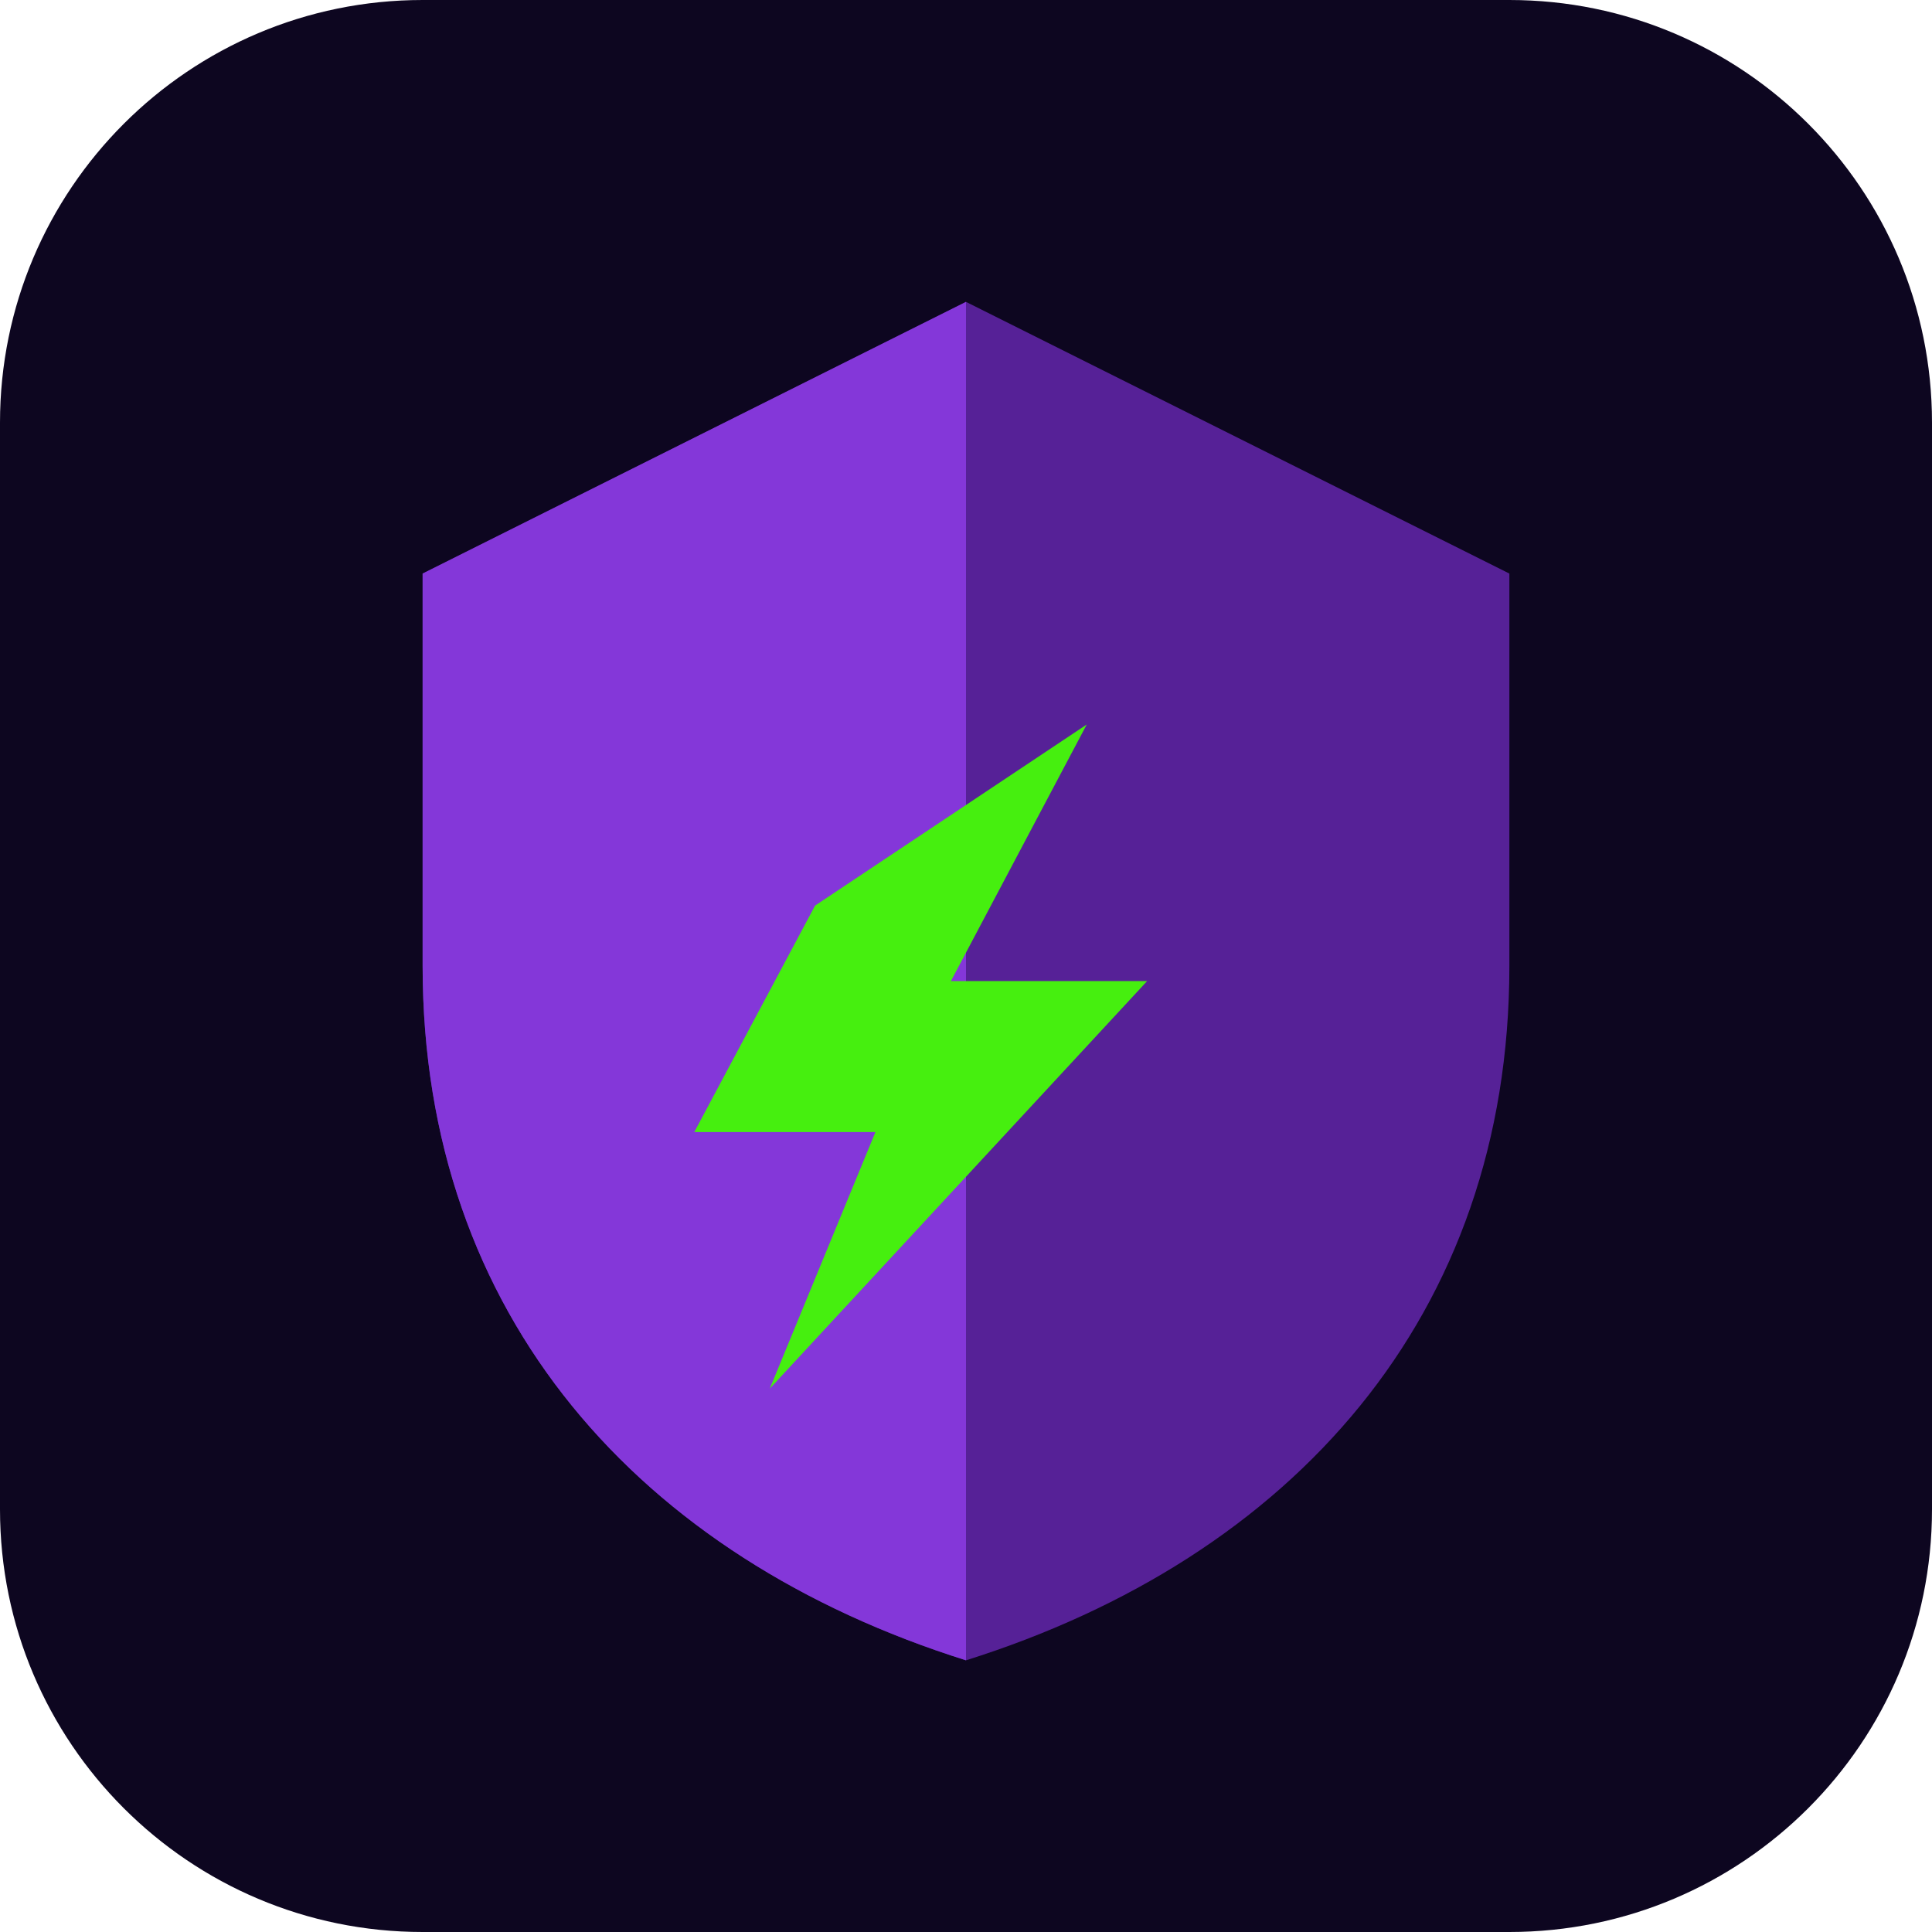
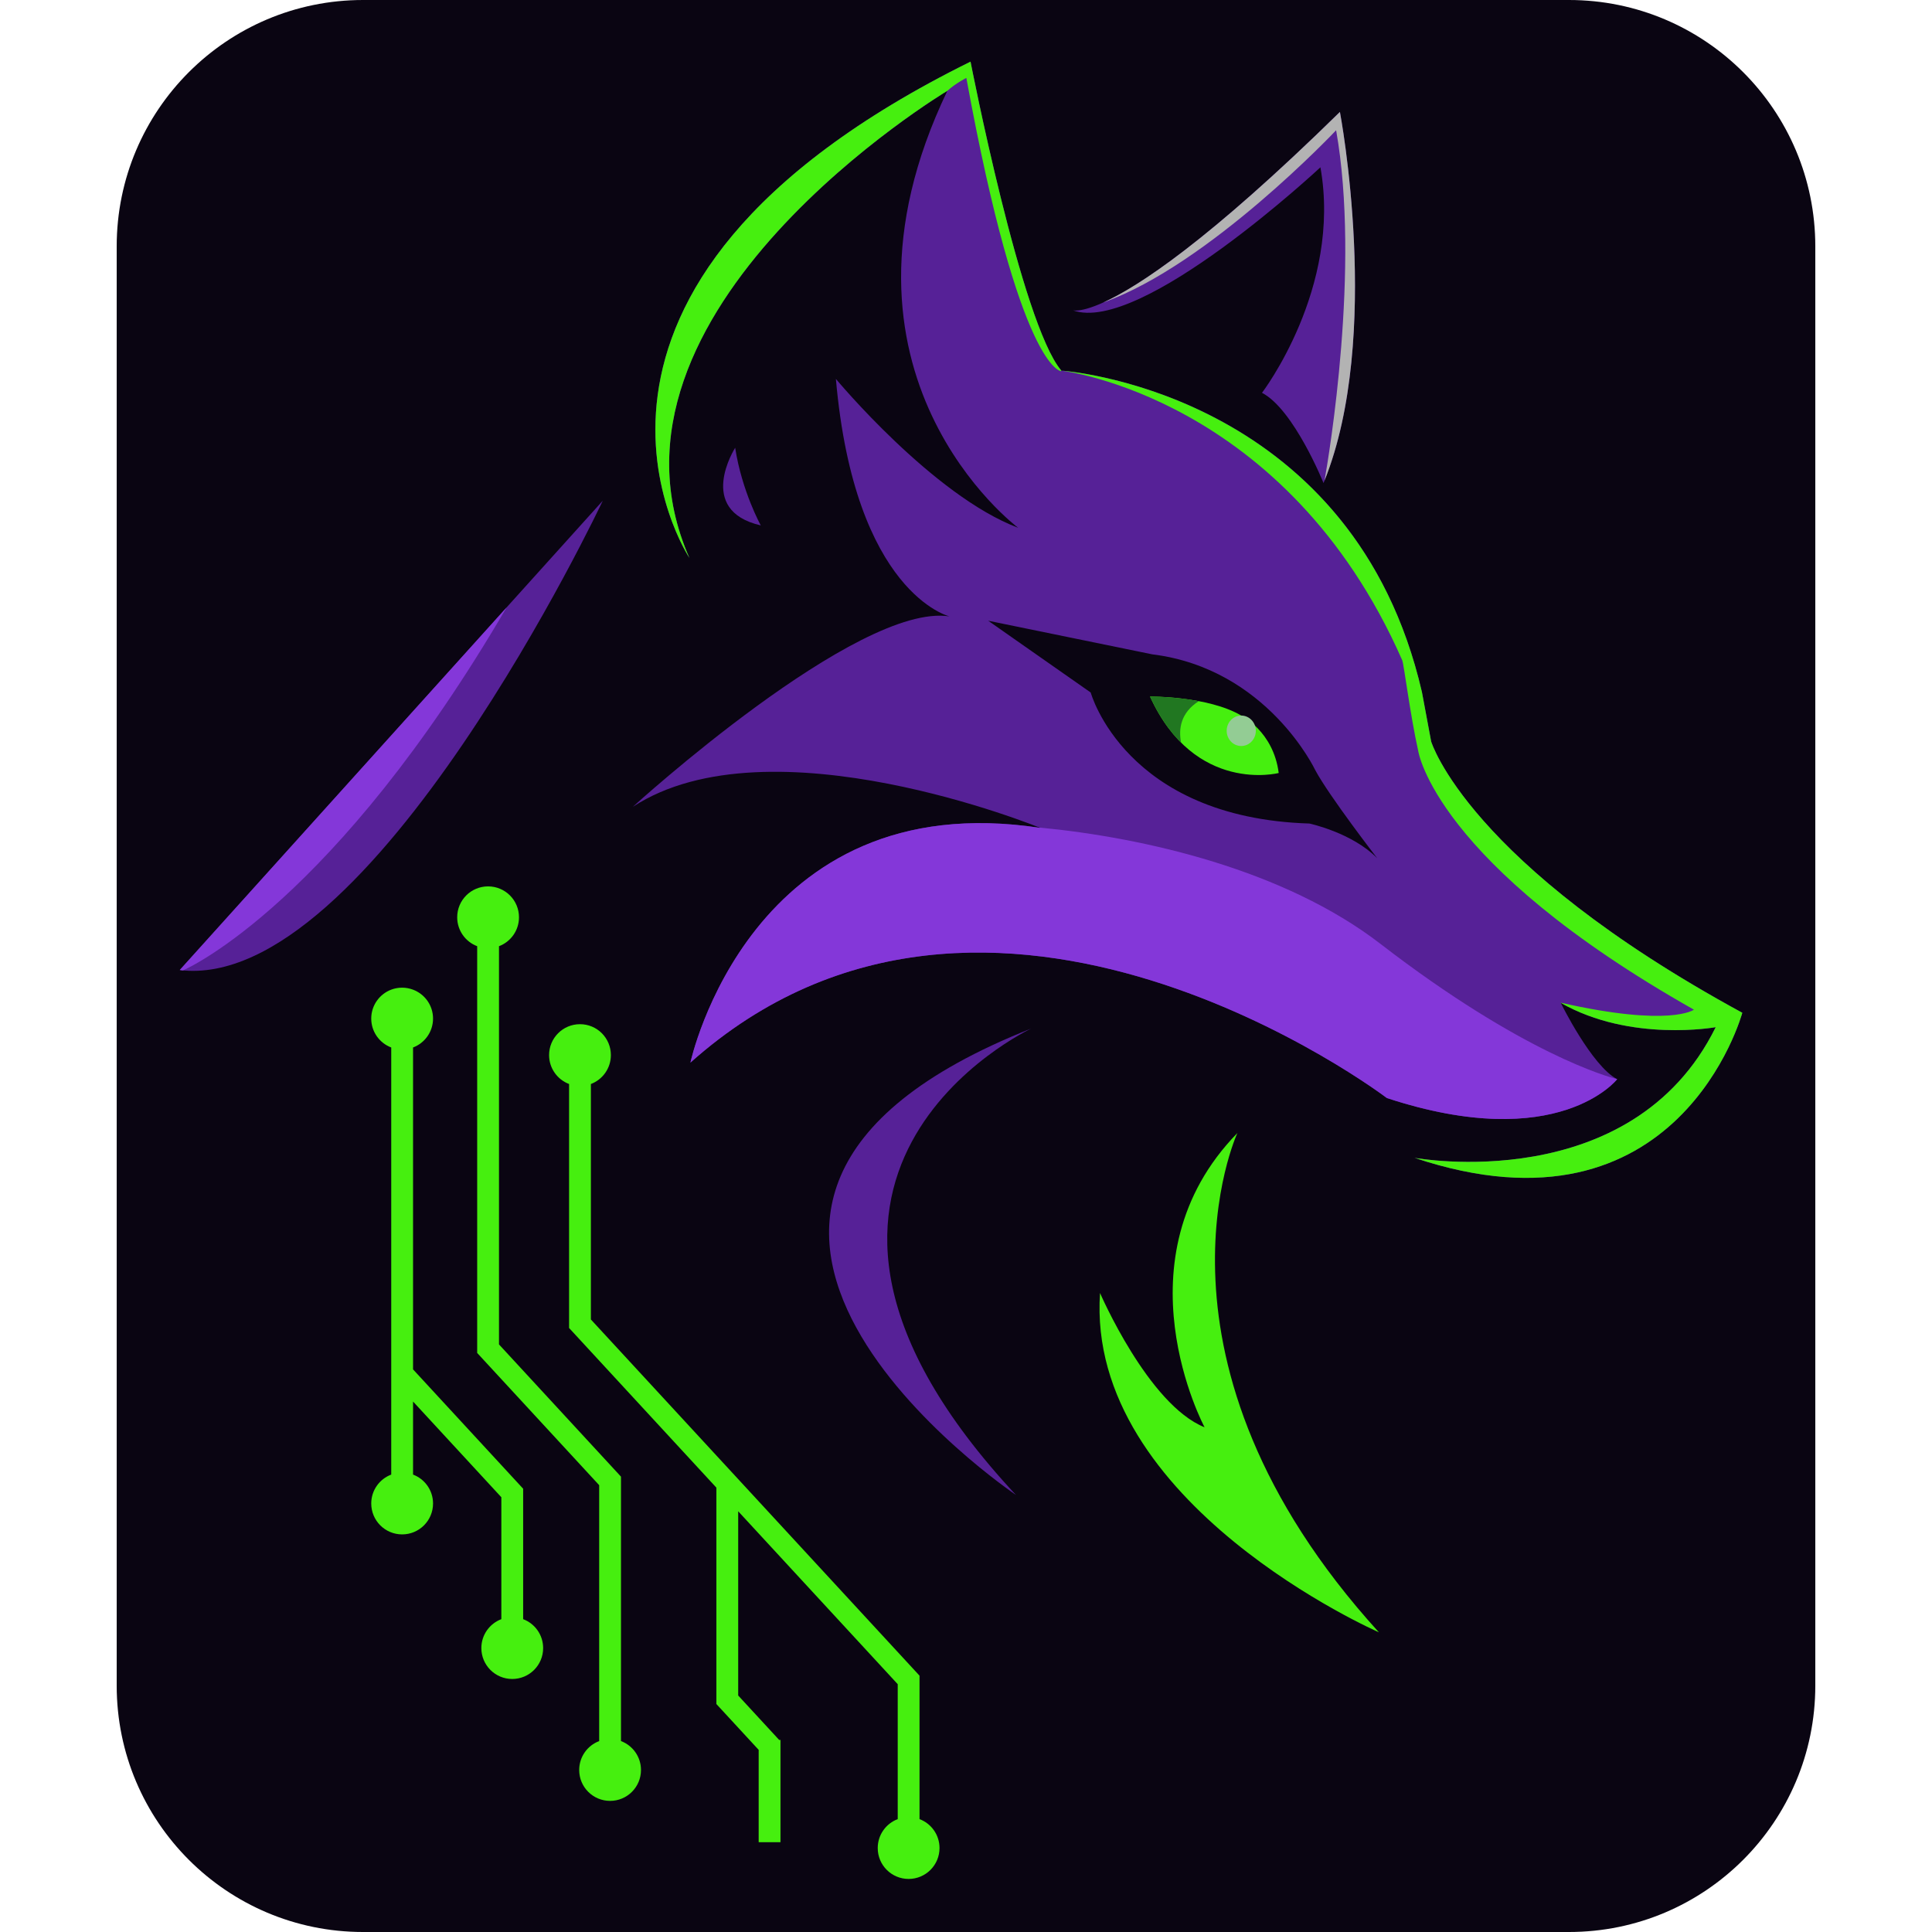
- <svg xmlns="http://www.w3.org/2000/svg" width="64" height="64" viewBox="0 0 64 64" fill="none">
-   <rect width="64" height="64" rx="14" fill="#0D0620" />
-   <path d="M32 10L50 19V32C50 43.6 42.8 51.6 32 55C21.2 51.6 14 43.6 14 32V19L32 10Z" fill="#562197" />
-   <path d="M32 10V55C21.2 51.6 14 43.6 14 32V19L32 10Z" fill="#8437D9" />
-   <path d="M27 30L23 37.5H29L25.5 46L38 32.5H31.5L36 24L27 30Z" fill="#46EF0F" />
+ <svg xmlns="http://www.w3.org/2000/svg" width="64" height="64" viewBox="920 370 2620 2980">
+   <rect x="920" y="370" width="2620" height="2980" rx="380" fill="#0a0512" />
+   <path fill-rule="evenodd" clip-rule="evenodd" d="M1017.19 1866.26L1669.74 1142.33C1669.74 1142.33 1311.56 1902.22 1017.19 1866.26Z" fill="#562197" />
+   <path fill-rule="evenodd" clip-rule="evenodd" d="M1017.38 1866.08L1521.42 1306.91C1256.04 1760.84 1031.7 1862.65 1022.21 1866.81C1021.47 1866.72 1020.72 1866.69 1020.04 1866.6L1017.38 1866.08Z" fill="#8437D9" />
+   <path fill-rule="evenodd" clip-rule="evenodd" d="M2648.59 2117.63C2648.59 2117.63 2485.77 2468.66 2866.86 2887.72C2866.86 2887.72 2414.57 2690.05 2436.73 2364.35C2436.73 2364.35 2511.04 2536.69 2597.99 2571.48C2597.99 2571.48 2458.88 2312.13 2648.59 2117.63Z" fill="#46EF0F" />
+   <path fill-rule="evenodd" clip-rule="evenodd" d="M2307.02 2675.86C2307.02 2675.86 1642.92 2228.35 2330.79 1956.37C2330.79 1956.37 1846.88 2182.48 2307.02 2675.86Z" fill="#562197" />
+   <path fill-rule="evenodd" clip-rule="evenodd" d="M2513.84 1444.38C2513.84 1444.38 2603.34 1443.57 2654.56 1473.7C2654.56 1473.7 2704.23 1498.09 2712.32 1562.32C2712.32 1562.32 2582.99 1595.69 2513.84 1444.38Z" fill="#46EF0F" />
+   <path d="M2513.84 1444.38C2527.87 1475.08 2544.39 1498.18 2561.79 1515.5C2557.52 1493.76 2561.35 1469.25 2589.02 1451.46C2549.7 1444.06 2513.84 1444.38 2513.84 1444.38Z" fill="#217721" />
+   <path d="M2654.56 1520.67C2666.98 1520.67 2677.04 1510.15 2677.04 1497.18C2677.04 1484.21 2666.98 1473.7 2654.56 1473.7C2642.15 1473.7 2632.09 1484.21 2632.09 1497.18C2632.09 1510.15 2642.15 1520.67 2654.56 1520.67Z" fill="#93CC94" />
+   <path fill-rule="evenodd" clip-rule="evenodd" d="M1716.11 1614.48C1716.11 1614.48 2062.85 1298.55 2204.57 1320.77C2204.57 1320.77 2058.37 1285.79 2029.31 954.429C2029.31 954.429 2178.99 1134.61 2310.44 1184.09C2310.44 1184.09 1991.65 946.898 2201.27 510.037C2201.27 510.037 1635.14 848.995 1803.37 1230.59C1803.37 1230.59 1528.46 815.074 2237 465.1C2237 465.1 2315.61 869.908 2377.04 941.608C2377.04 941.608 2825.66 971.421 2933.28 1437.66L2947.47 1513.72C2947.47 1513.72 3003.86 1701.62 3427.4 1932.15C3427.4 1932.15 3330.05 2292.52 2921.89 2155.91C2921.89 2155.91 3256.61 2217.34 3386.38 1954.37C3386.38 1954.37 3254.87 1978.27 3147.32 1916.78C3147.32 1916.78 3195.12 2014.12 3234.39 2034.6C3234.39 2034.6 3143.89 2150.74 2879.19 2063.67C2879.19 2063.67 2266.07 1597.43 1804.93 2009.02C1804.93 2009.02 1897.17 1578.63 2344.61 1646.97C2344.61 1646.97 1927.92 1476.18 1716.11 1614.48ZM2264.2 1327.43L2422.35 1438.16C2422.35 1438.16 2475.07 1631.47 2759.75 1640.25C2759.75 1640.25 2825.66 1654.32 2864.31 1693.84C2864.31 1693.84 2789.62 1597.18 2768.59 1557.66C2768.59 1557.66 2694.77 1401.25 2517.26 1379.28L2264.2 1327.43Z" fill="#562197" />
+   <path fill-rule="evenodd" clip-rule="evenodd" d="M1873.95 1060.67C1873.95 1060.67 1812.4 1157.14 1913.48 1180.42C1913.48 1180.42 1884.41 1128.08 1873.95 1060.67Z" fill="#562197" />
+   <path fill-rule="evenodd" clip-rule="evenodd" d="M2201.27 510.037C2201.27 510.037 1635.14 848.995 1803.37 1230.59C1803.37 1230.59 1528.46 815.074 2237 465.1C2237 465.1 2315.42 868.849 2376.85 941.359V942.542C2376.85 942.542 2313.18 942.231 2230.53 490.183C2230.53 490.183 2213.78 498.585 2201.27 510.1V510.038V510.037Z" fill="#46EF0F" />
+   <path fill-rule="evenodd" clip-rule="evenodd" d="M2933.27 1437.66L2947.47 1513.72C2947.47 1513.72 3003.85 1701.62 3427.4 1932.15C3427.4 1932.15 3330.05 2292.52 2921.89 2155.91C2921.89 2155.91 3256.61 2217.34 3386.38 1954.37C3386.38 1954.37 3255.18 1978.21 3147.63 1916.97L3147.26 1916.59C3316.86 1954.87 3352.77 1927.36 3352.77 1927.36C2952.69 1701.24 2927.49 1528.16 2927.49 1528.16C2915.1 1472.45 2905.39 1394.22 2902.84 1388.36C2723.96 981.753 2377.1 941.67 2377.1 941.67C2404.18 943.599 2829.09 986.171 2933.28 1437.66H2933.27Z" fill="#46EF0F" />
+   <path fill-rule="evenodd" clip-rule="evenodd" d="M3234.39 2034.6C3234.39 2034.6 3143.89 2150.74 2879.19 2063.67C2879.19 2063.67 2266.07 1597.43 1804.93 2009.02C1804.93 2009.02 1897.17 1578.63 2344.61 1646.97C2344.61 1646.97 2344.24 1646.78 2343.43 1646.47C2504.82 1661.91 2721.04 1711.45 2869.35 1825.91C3089.68 1995.82 3221.88 2031.43 3234.08 2034.47C3234.2 2034.54 3234.33 2034.6 3234.39 2034.6L3234.39 2034.6Z" fill="#8437D9" />
+   <path fill-rule="evenodd" clip-rule="evenodd" d="M2806.74 542.65C2806.74 542.65 2873.15 892.126 2781.47 1115.07C2781.47 1115.07 2735.6 1001.23 2686.56 975.901C2686.56 975.901 2809.91 814.638 2776.68 628.043C2776.68 628.043 2499.65 886.712 2394.84 848.621C2394.84 848.621 2469.9 873.143 2806.74 542.65Z" fill="#562197" />
+   <path fill-rule="evenodd" clip-rule="evenodd" d="M2806.74 542.65C2806.74 542.65 2872.4 888.081 2783.03 1111.15C2789.81 1072.87 2838.55 782.646 2800.89 570.907C2800.89 570.907 2605.4 778.352 2441.58 836.671C2495.11 812.522 2603.03 742.502 2806.74 542.65Z" fill="#B3B3B3" />
+   <path fill-rule="evenodd" clip-rule="evenodd" d="M1492.85 1737.19C1466.5 1737.19 1445.2 1758.5 1445.2 1784.85C1445.2 1805.28 1458 1822.67 1476.03 1829.46V2456.85L1664.21 2660.81V3055.51C1646.18 3062.29 1633.38 3079.69 1633.38 3100.12C1633.38 3126.47 1654.67 3147.76 1681.02 3147.76C1707.37 3147.76 1728.68 3126.47 1728.68 3100.12C1728.68 3079.69 1715.87 3062.29 1697.84 3055.51V2647.65L1509.66 2443.69V1829.46C1527.7 1822.67 1540.51 1805.28 1540.51 1784.85C1540.51 1758.5 1519.2 1737.19 1492.85 1737.19Z" fill="#46EF0F" />
+   <path fill-rule="evenodd" clip-rule="evenodd" d="M1360.28 1893.42C1354.36 1893.42 1348.69 1894.49 1343.46 1896.46C1325.43 1903.25 1312.62 1920.64 1312.62 1941.07C1312.62 1961.5 1325.43 1978.89 1343.46 1985.68V2644.46C1325.43 2651.25 1312.62 2668.63 1312.62 2689.06C1312.62 2715.41 1333.93 2736.72 1360.28 2736.72C1386.63 2736.72 1407.94 2715.41 1407.94 2689.06C1407.94 2668.63 1395.13 2651.25 1377.1 2644.46V2531.8L1513.29 2679.4V2867.47C1495.26 2874.25 1482.46 2891.65 1482.46 2912.07C1482.46 2938.42 1503.77 2959.73 1530.11 2959.73C1556.46 2959.73 1577.76 2938.42 1577.76 2912.07C1577.76 2891.65 1564.96 2874.25 1546.93 2867.47V2666.26L1377.1 2482.19V1985.68C1395.13 1978.89 1407.94 1961.5 1407.94 1941.07C1407.94 1920.65 1395.12 1903.31 1377.1 1896.52V1896.46H1376.95C1371.75 1894.52 1366.15 1893.42 1360.28 1893.42Z" fill="#46EF0F" />
+   <path fill-rule="evenodd" clip-rule="evenodd" d="M1634.59 1949.76C1608.24 1949.76 1586.94 1971.06 1586.94 1997.41C1586.94 2017.83 1599.75 2035.23 1617.78 2042.02V2418.36L1844.98 2664.62V2998.38L1910.21 3069.08V3211.47H1943.85V3053.77H1941.85L1878.62 2985.23V2701.07L2124.68 2967.75V3175.89C2106.65 3182.68 2093.85 3200.07 2093.85 3220.5C2093.85 3246.85 2115.14 3268.16 2141.49 3268.16C2167.84 3268.16 2189.15 3246.85 2189.15 3220.5C2189.15 3200.07 2176.34 3182.68 2158.31 3175.89V2954.61L1651.41 2405.22V2042.02C1669.44 2035.23 1682.24 2017.83 1682.24 1997.41C1682.24 1971.06 1660.94 1949.76 1634.59 1949.76L1634.59 1949.76Z" fill="#46EF0F" />
</svg>
